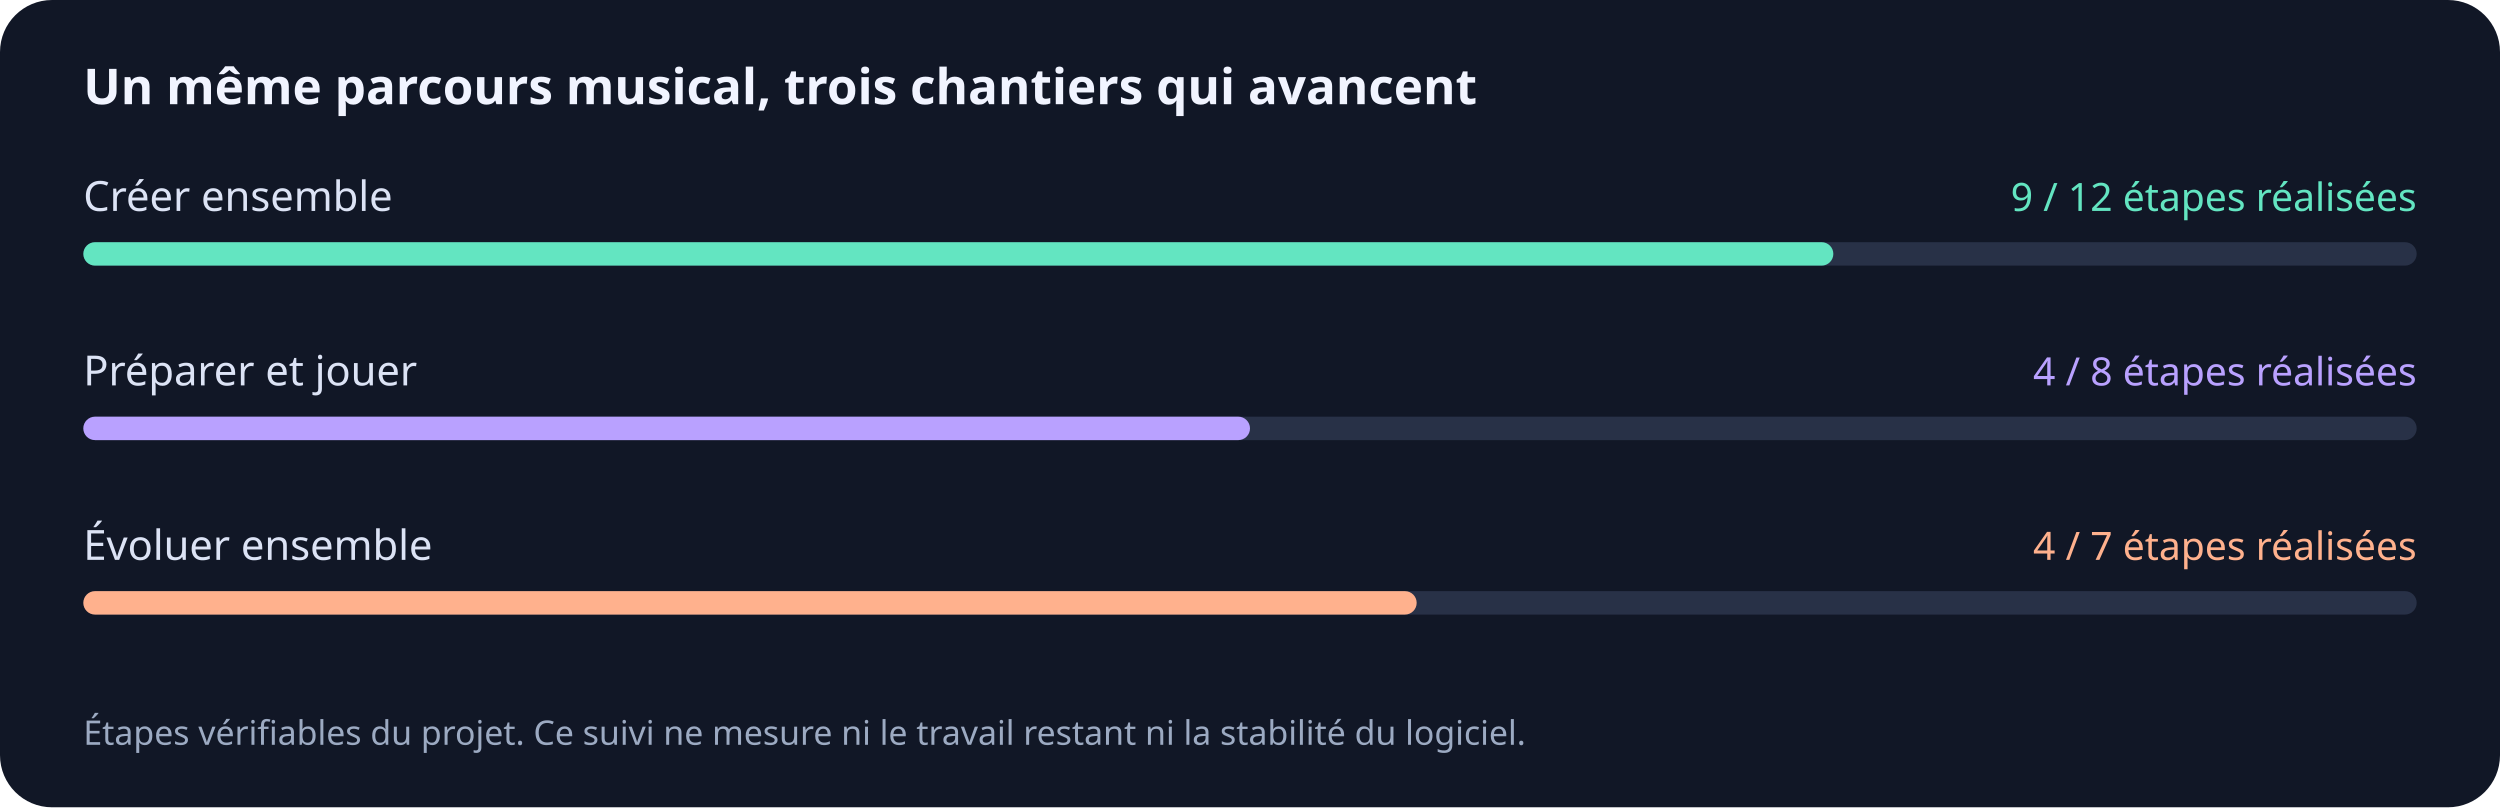
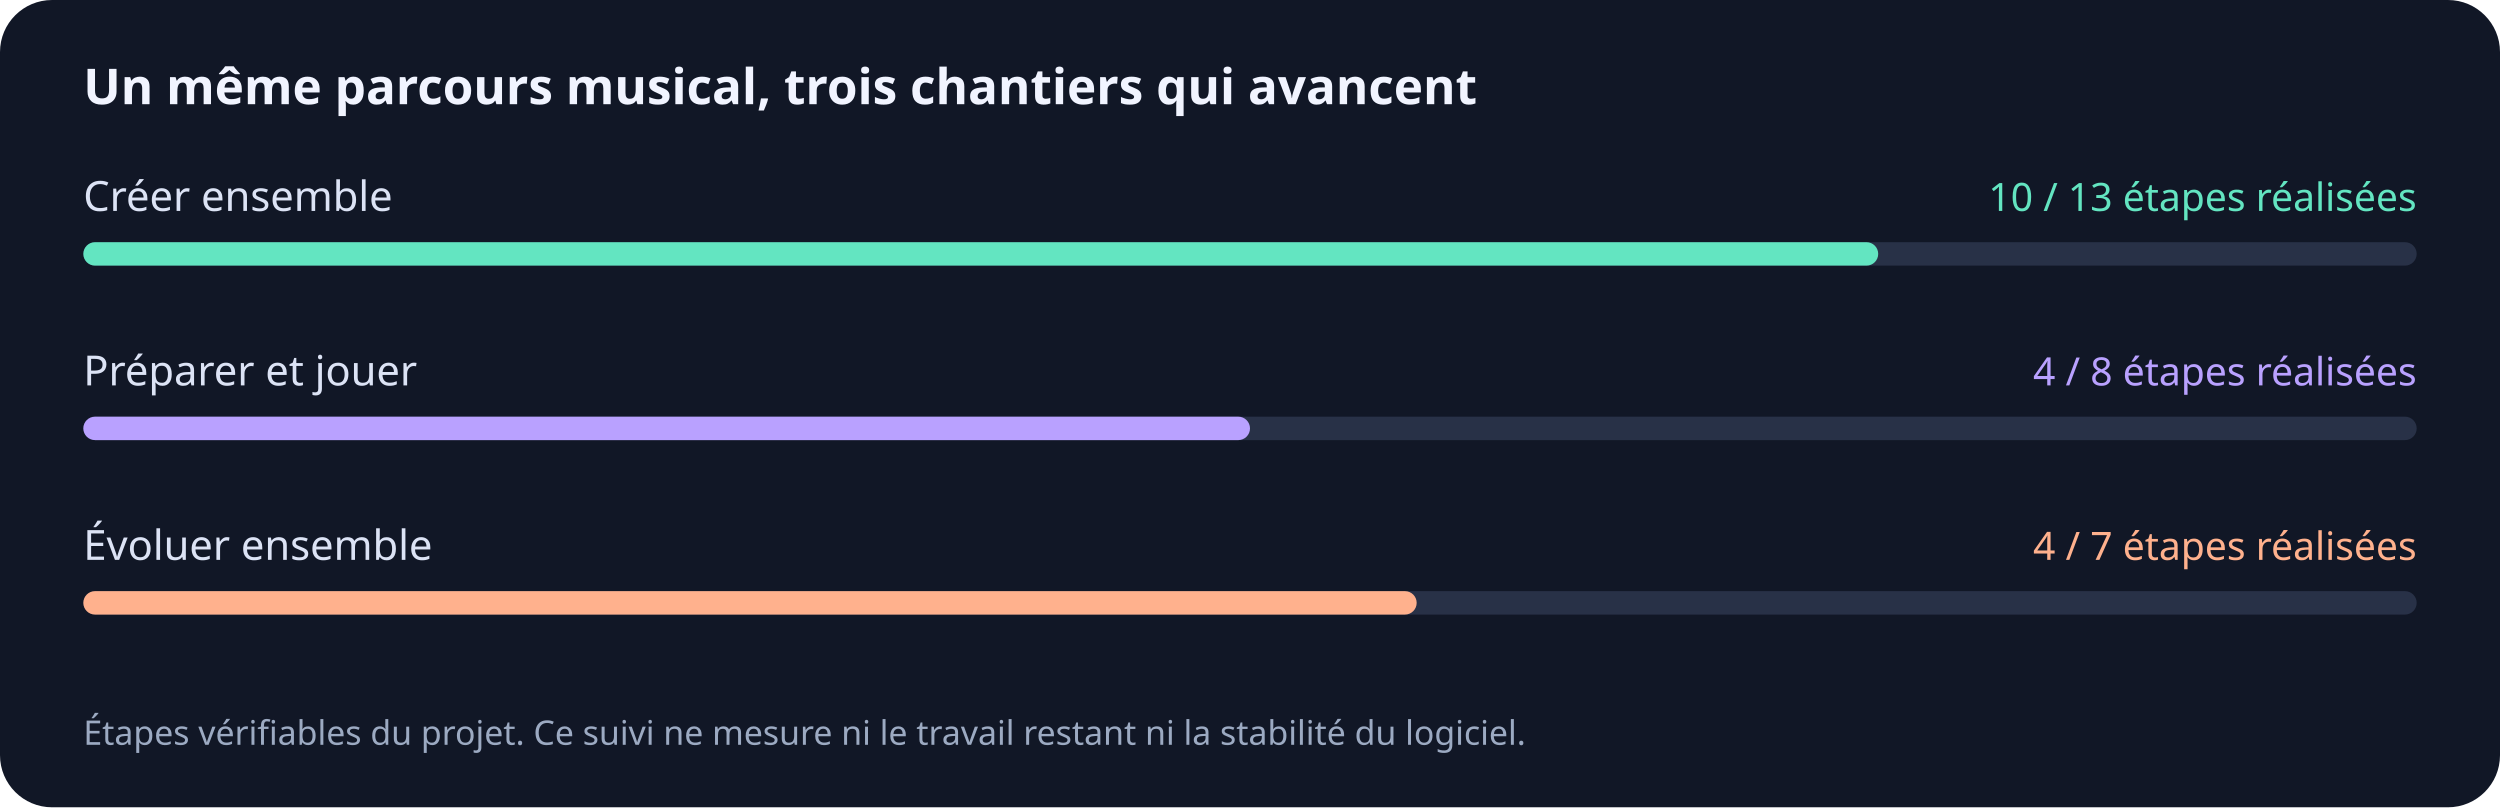
<svg xmlns="http://www.w3.org/2000/svg" width="960" height="310" viewBox="0 0 960 310" role="img" aria-label="Fork acceptance milestones">
  <rect width="960" height="310" rx="20" fill="#111726" />
  <g font-family="system-ui, sans-serif">
    <text x="32" y="40" fill="#f1f4ff" font-size="19" font-weight="700">Un même parcours musical, trois chantiers qui avancent</text>
    <text x="32" y="81" fill="#dce3f5" font-size="16">Créer ensemble</text>
-     <text x="928" y="81" text-anchor="end" fill="#63e5c1" font-size="15">9 / 12 étapes réalisées</text>
+     <text x="928" y="81" text-anchor="end" fill="#63e5c1" font-size="15">10 / 13 étapes réalisées</text>
    <rect x="32" y="93" width="896" height="9" rx="4.5" fill="#283147" />
-     <rect x="32" y="93" width="672.00" height="9" rx="4.5" fill="#63e5c1" />
+     <rect x="32" y="93" width="689.23" height="9" rx="4.5" fill="#63e5c1" />
    <text x="32" y="148" fill="#dce3f5" font-size="16">Préparer et jouer</text>
    <text x="928" y="148" text-anchor="end" fill="#b9a1ff" font-size="15">4 / 8 étapes réalisées</text>
    <rect x="32" y="160" width="896" height="9" rx="4.5" fill="#283147" />
    <rect x="32" y="160" width="448.00" height="9" rx="4.5" fill="#b9a1ff" />
    <text x="32" y="215" fill="#dce3f5" font-size="16">Évoluer ensemble</text>
    <text x="928" y="215" text-anchor="end" fill="#ffb18d" font-size="15">4 / 7 étapes réalisées</text>
    <rect x="32" y="227" width="896" height="9" rx="4.5" fill="#283147" />
    <rect x="32" y="227" width="512.00" height="9" rx="4.5" fill="#ffb18d" />
    <text x="32" y="286" fill="#9caac2" font-size="13">Étapes vérifiables du projet. Ce suivi ne mesure ni le travail restant ni la stabilité du logiciel.</text>
  </g>
</svg>
